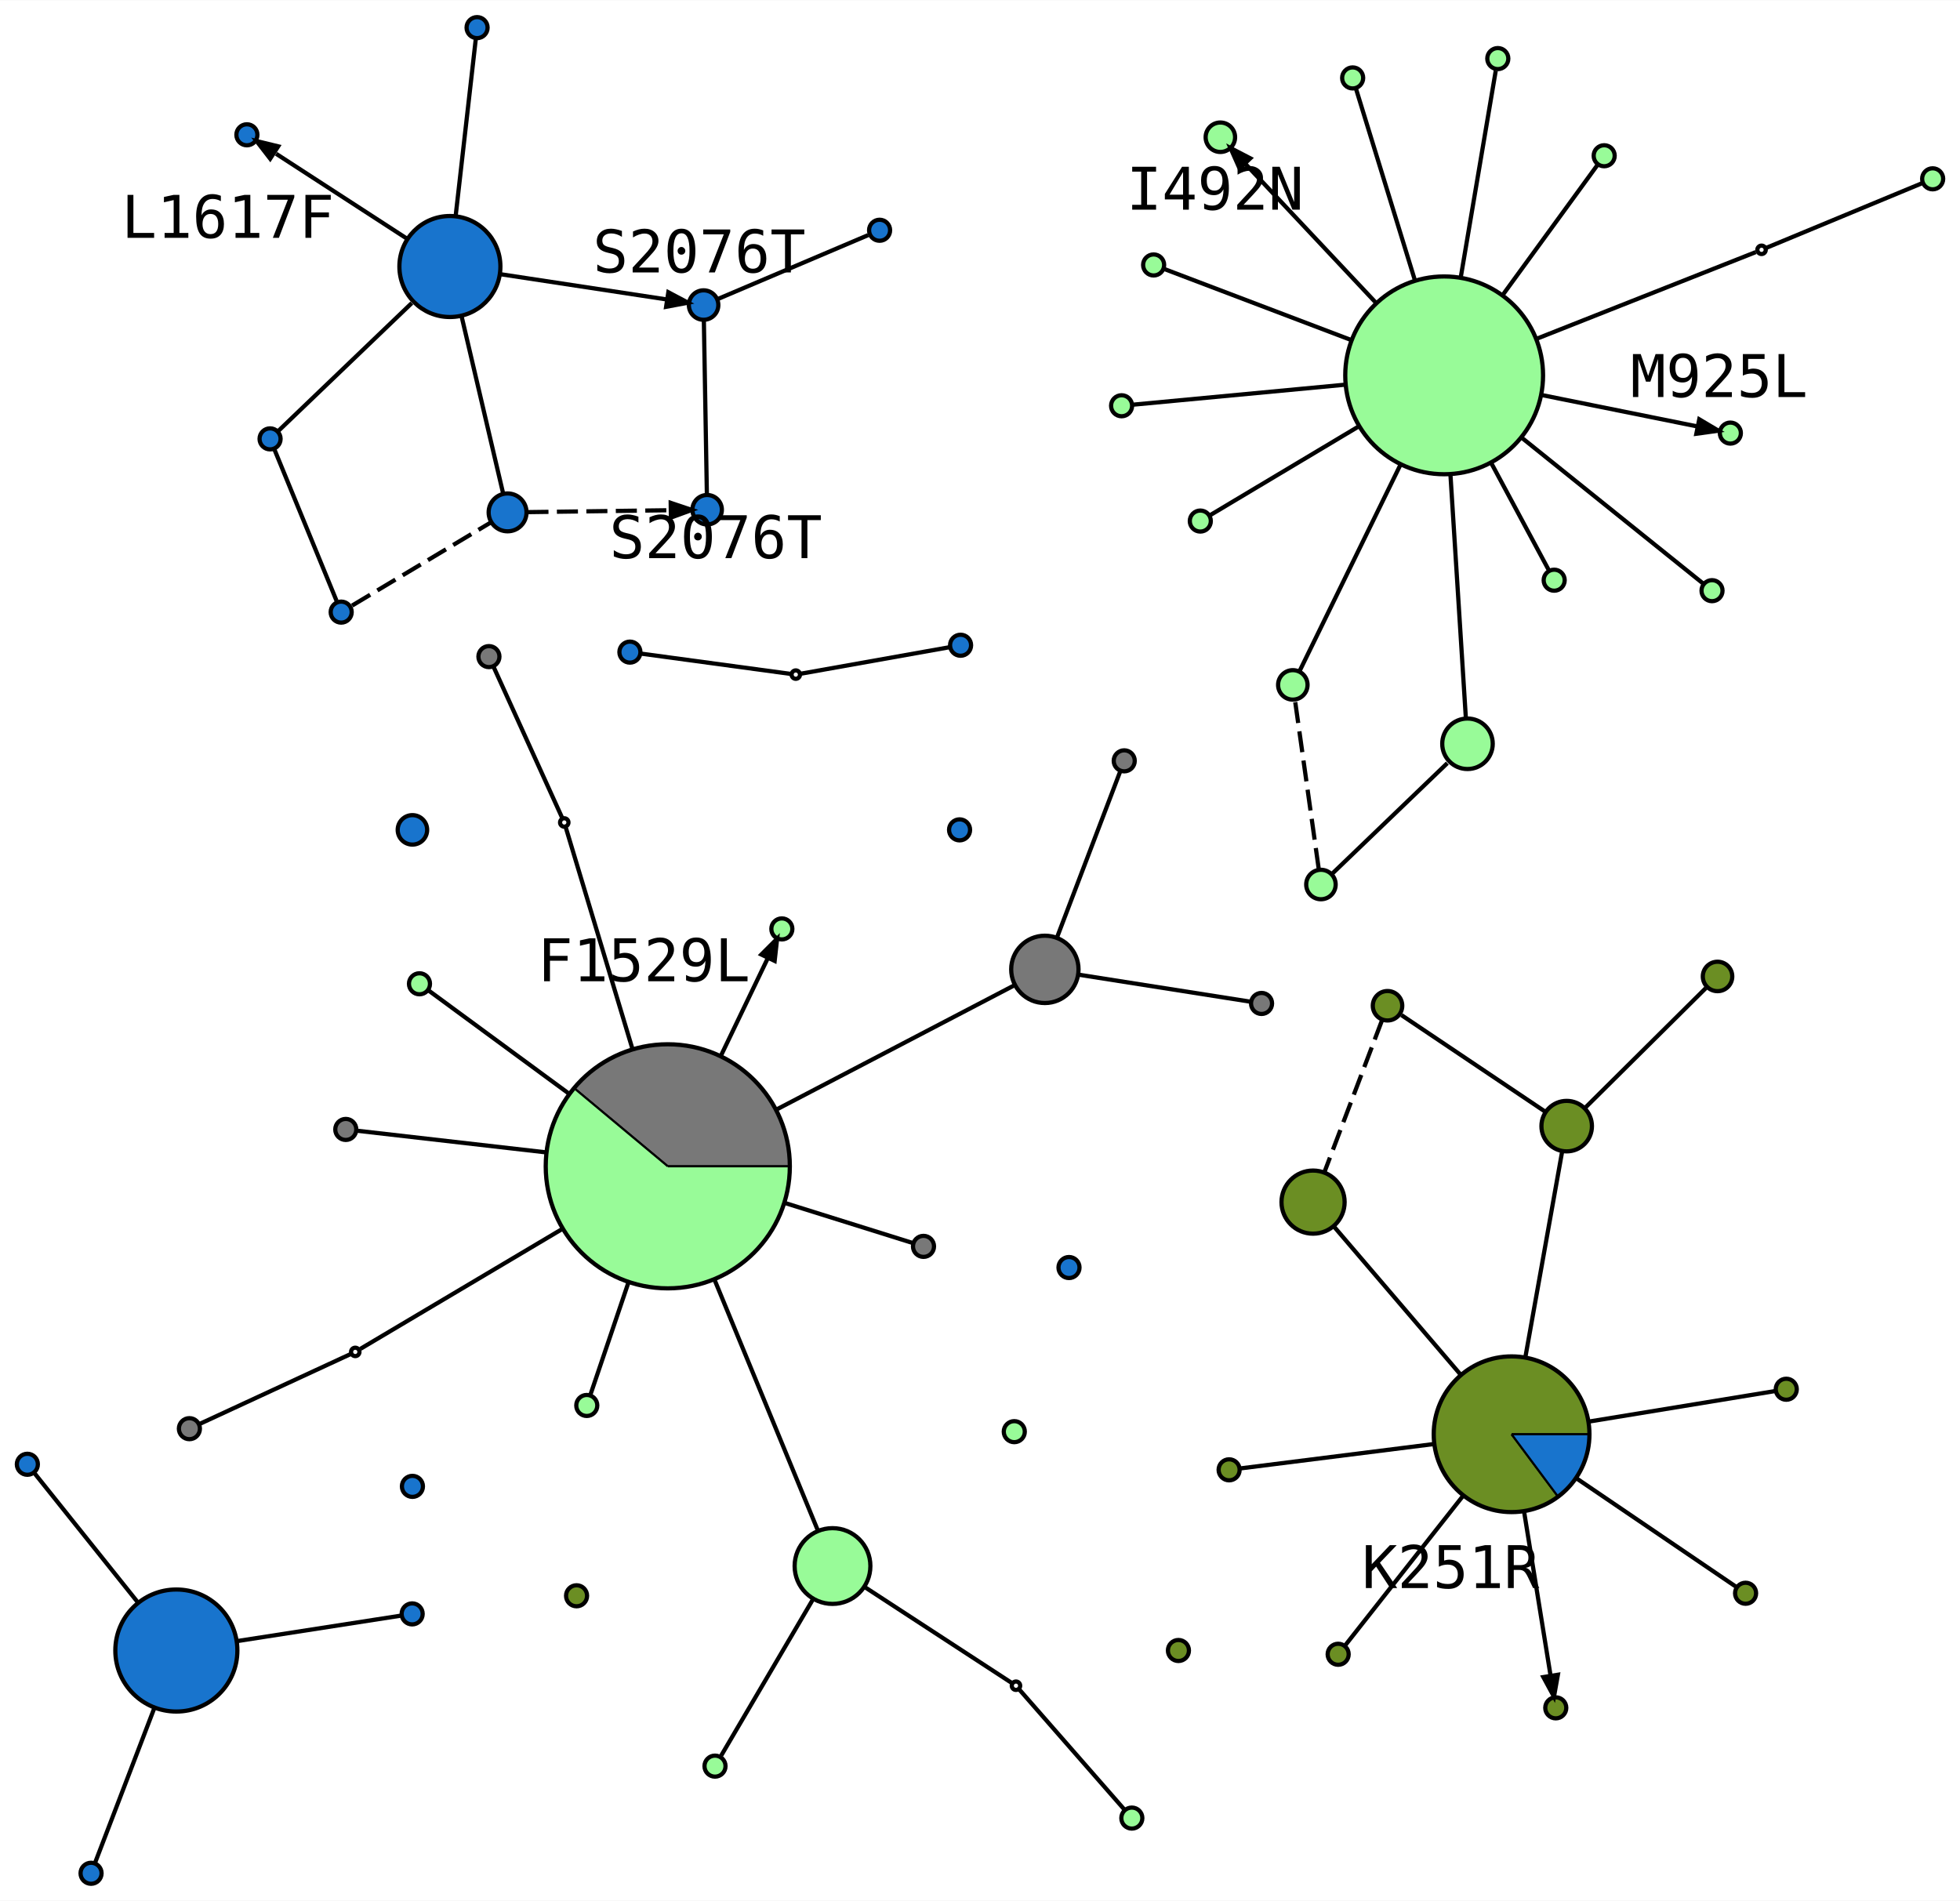
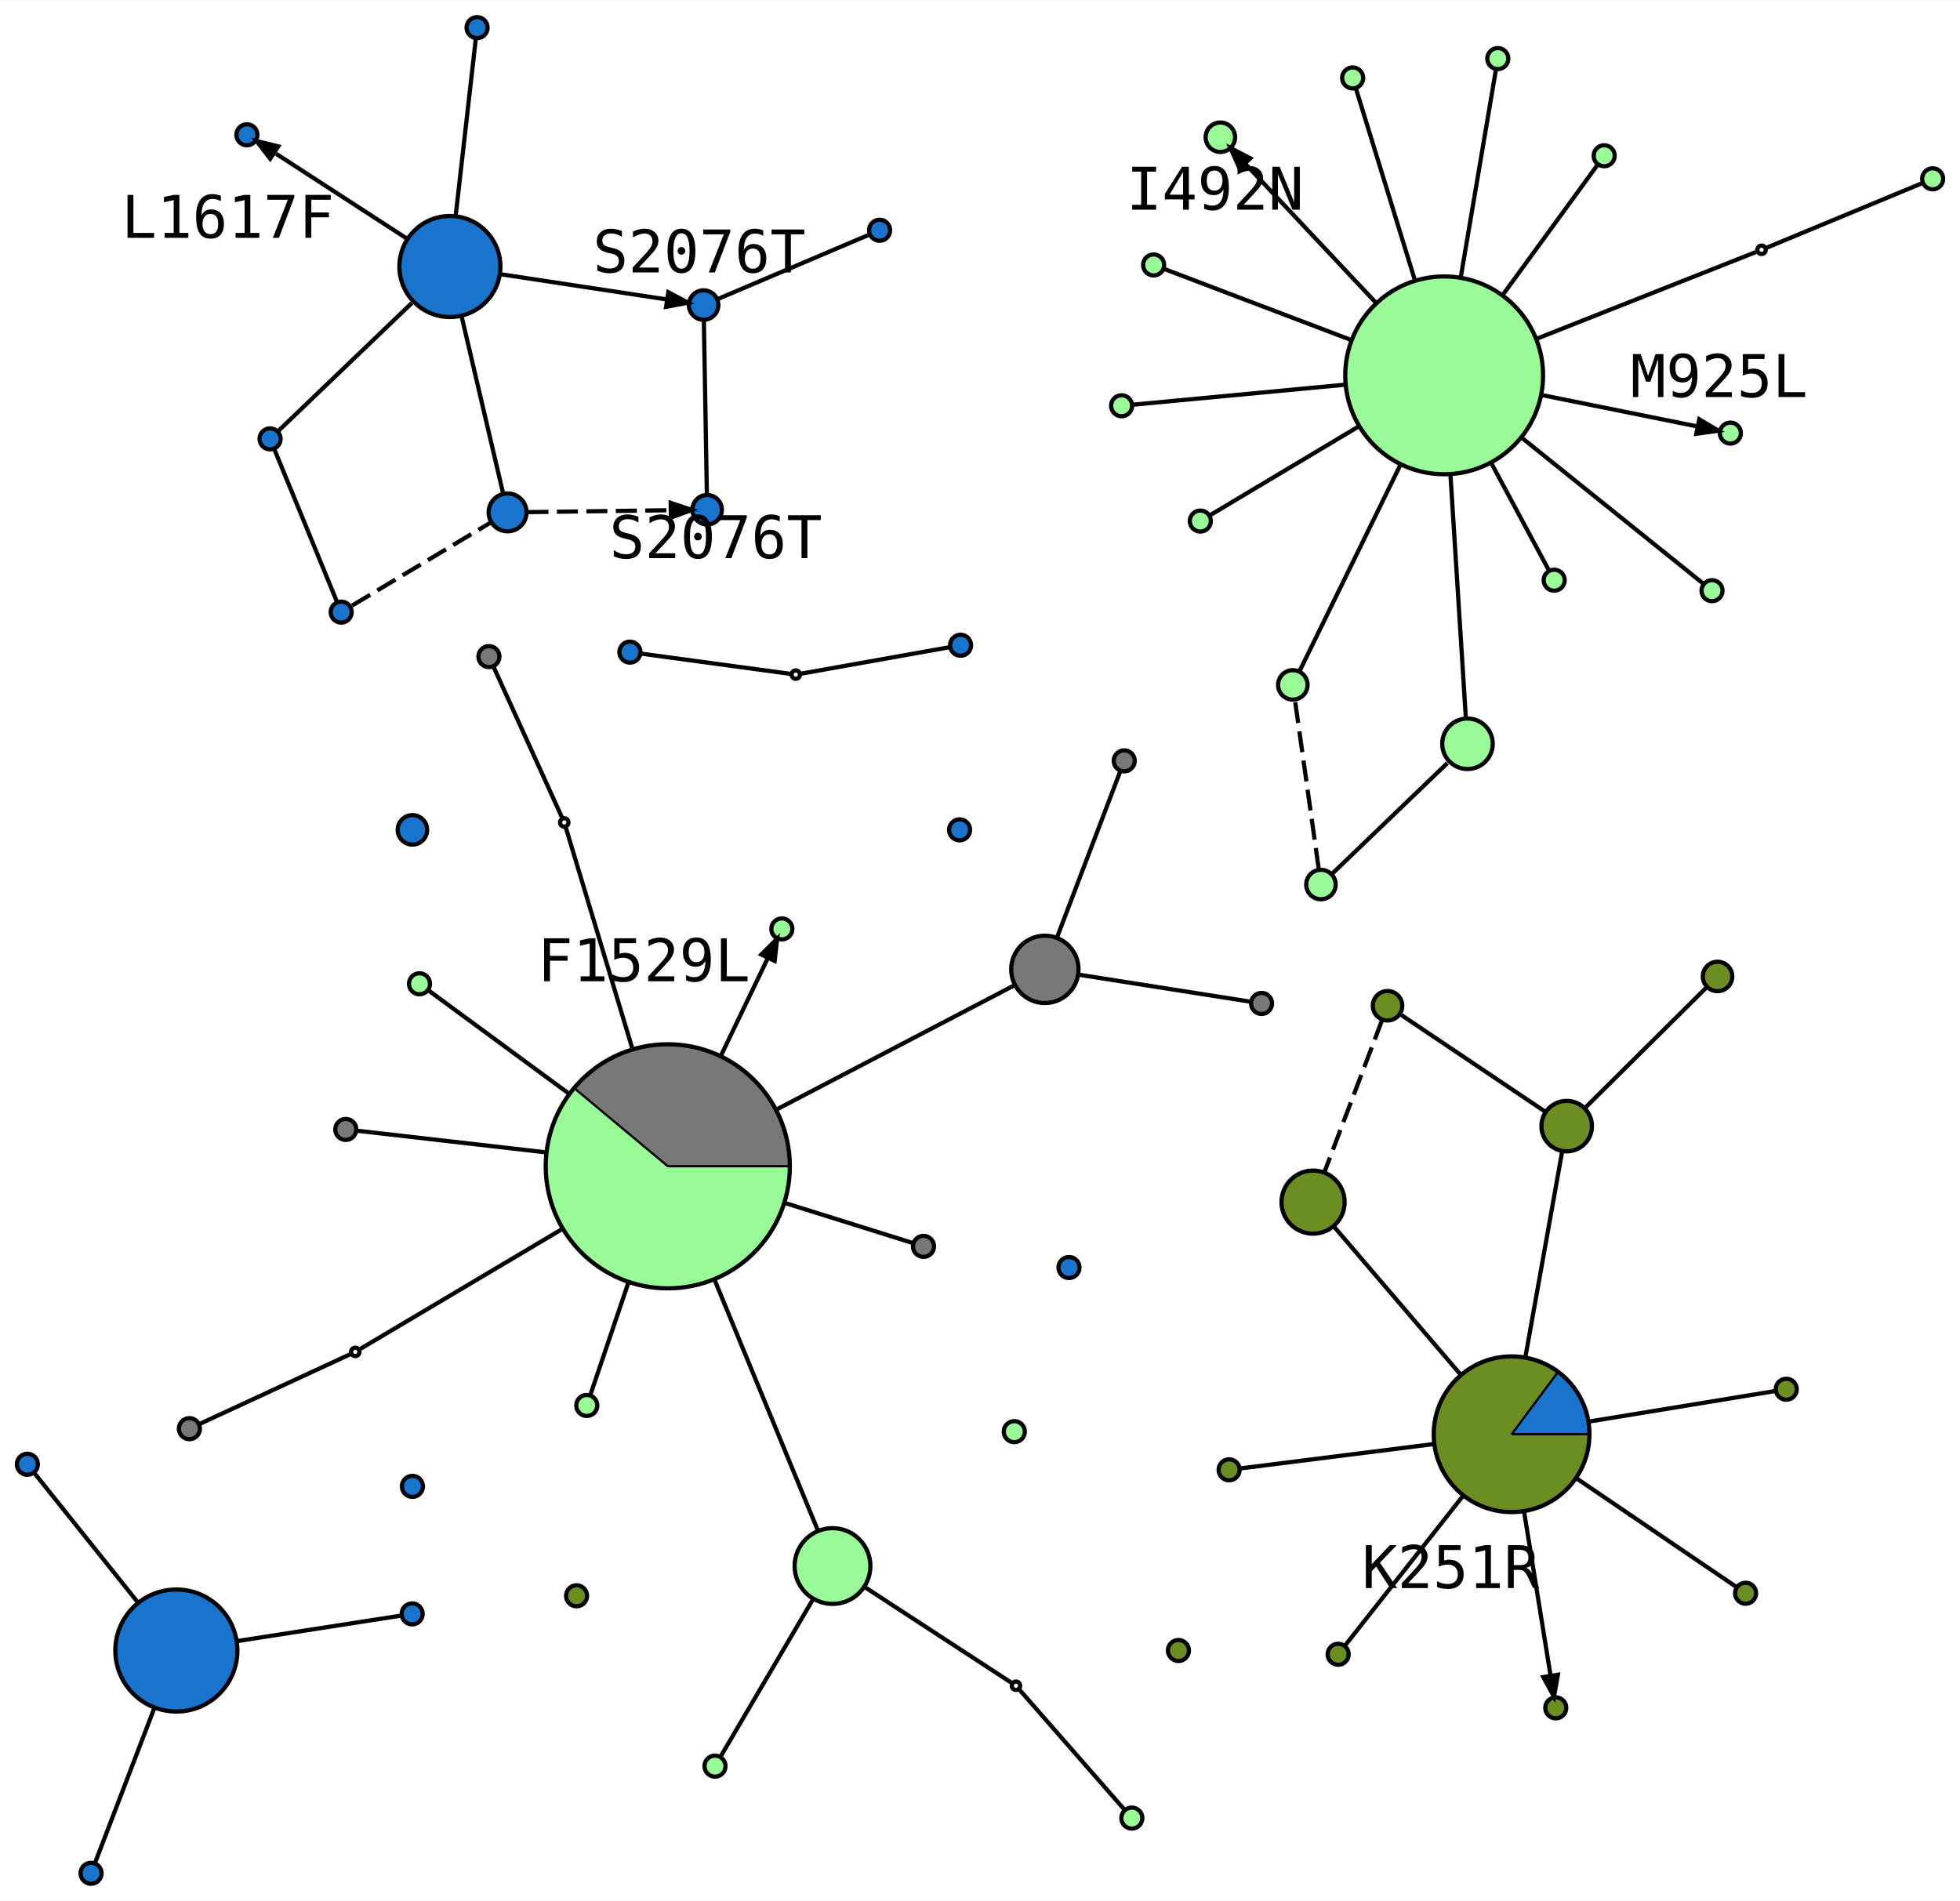
<svg xmlns="http://www.w3.org/2000/svg" width="466pt" height="452pt" viewBox="0.00 0.00 465.69 451.57">
  <g id="graph0" class="graph" transform="scale(1 1) rotate(0) translate(185.991 291.129)">
    <polygon fill="white" stroke="none" points="-185.991,160.438 -185.991,-291.129 279.703,-291.129 279.703,160.438 -185.991,160.438" />
    <g id="node1" class="node">
      <ellipse fill="palegreen" stroke="black" cx="80.496" cy="-194.776" rx="2.5" ry="2.5" />
    </g>
    <g id="node2" class="node">
      <ellipse fill="palegreen" stroke="black" cx="157.136" cy="-202.003" rx="23.5" ry="23.5" />
    </g>
    <g id="edge1" class="edge">
      <path fill="none" stroke="black" d="M83.046,-195.017C90.837,-195.751 114.935,-198.023 133.555,-199.779" />
    </g>
    <g id="node4" class="node">
      <ellipse fill="palegreen" stroke="black" cx="183.277" cy="-153.325" rx="2.5" ry="2.5" />
    </g>
    <g id="edge2" class="edge">
      <path fill="none" stroke="black" d="M168.374,-181.076C173.688,-171.181 179.414,-160.519 181.945,-155.806" />
    </g>
    <g id="node6" class="node">
      <ellipse fill="palegreen" stroke="black" cx="135.396" cy="-272.677" rx="2.5" ry="2.5" />
    </g>
    <g id="edge3" class="edge">
      <path fill="none" stroke="black" d="M150.137,-224.753C144.974,-241.54 138.469,-262.685 136.212,-270.025" />
    </g>
    <g id="node8" class="node">
      <ellipse fill="palegreen" stroke="black" cx="103.963" cy="-258.582" rx="3.5" ry="3.5" />
    </g>
    <g id="edge6" class="edge">
      <path fill="none" stroke="black" d="M140.893,-219.286C130.379,-230.473 117.308,-244.381 109.872,-252.294" />
      <polygon fill="black" stroke="black" points="108.521,-251.176 106.372,-256.018 111.072,-253.573 108.521,-251.176" />
      <text text-anchor="middle" x="102.713" y="-241.367" font-family="monospace" font-size="14.00">I492N</text>
    </g>
    <g id="node10" class="node">
      <ellipse fill="palegreen" stroke="black" cx="162.68" cy="-114.456" rx="6" ry="6" />
    </g>
    <g id="edge7" class="edge">
      <path fill="none" stroke="black" d="M158.621,-178.542C159.866,-158.89 161.555,-132.219 162.3,-120.454" />
    </g>
    <g id="node11" class="node">
      <ellipse fill="palegreen" stroke="black" cx="99.199" cy="-167.379" rx="2.5" ry="2.5" />
    </g>
    <g id="edge8" class="edge">
      <path fill="none" stroke="black" d="M136.872,-189.893C123.559,-181.937 107.541,-172.364 101.583,-168.804" />
    </g>
    <g id="node12" class="node">
      <ellipse fill="palegreen" stroke="black" cx="220.779" cy="-150.836" rx="2.5" ry="2.5" />
    </g>
    <g id="edge9" class="edge">
      <path fill="none" stroke="black" d="M175.544,-187.203C191.11,-174.689 211.917,-157.961 218.609,-152.58" />
    </g>
    <g id="node13" class="node">
      <ellipse fill="palegreen" stroke="black" cx="121.179" cy="-128.448" rx="3.5" ry="3.5" />
    </g>
    <g id="edge10" class="edge">
      <path fill="none" stroke="black" d="M146.736,-180.728C138.19,-163.247 126.85,-140.047 122.745,-131.652" />
    </g>
    <g id="node15" class="node">
      <ellipse fill="palegreen" stroke="black" cx="88.109" cy="-228.234" rx="2.5" ry="2.5" />
    </g>
    <g id="edge11" class="edge">
      <path fill="none" stroke="black" d="M134.915,-210.447C118.52,-216.677 97.867,-224.525 90.699,-227.25" />
    </g>
    <g id="node19" class="node">
      <ellipse fill="palegreen" stroke="black" cx="225.137" cy="-188.281" rx="2.5" ry="2.5" />
    </g>
    <g id="edge12" class="edge">
      <path fill="none" stroke="black" d="M180.538,-197.28C193.274,-194.71 208.214,-191.696 217.165,-189.89" />
      <polygon fill="black" stroke="black" points="217.749,-191.557 222.304,-188.852 217.057,-188.126 217.749,-191.557" />
      <text text-anchor="middle" x="222.473" y="-196.856" font-family="monospace" font-size="14.00">M925L</text>
    </g>
    <g id="node21" class="node">
      <ellipse fill="palegreen" stroke="black" cx="195.157" cy="-254.184" rx="2.5" ry="2.5" />
    </g>
    <g id="edge13" class="edge">
      <path fill="none" stroke="black" d="M171.078,-221.137C179.725,-233.004 189.881,-246.943 193.651,-252.116" />
    </g>
    <g id="node23" class="node">
      <ellipse fill="palegreen" stroke="black" cx="169.882" cy="-277.274" rx="2.5" ry="2.5" />
    </g>
    <g id="edge14" class="edge">
      <path fill="none" stroke="black" d="M161.099,-225.406C164.139,-243.359 168.037,-266.379 169.392,-274.38" />
    </g>
    <g id="node62" class="node">
      <ellipse fill="white" stroke="black" cx="232.548" cy="-231.832" rx="1" ry="1" />
    </g>
    <g id="edge4" class="edge">
      <path fill="none" stroke="black" d="M179.354,-210.791C198.818,-218.49 224.946,-228.825 231.174,-231.289" />
    </g>
    <g id="node3" class="node">
      <path fill="#787878" stroke="black" stroke-width="0.5" d="M-27.328,-14.053C-27.328,-14.053 1.673,-14.053 1.673,-14.053 1.673,-15.532 1.559,-17.009 1.334,-18.47 1.109,-19.931 0.773,-21.373 0.327,-22.783 -0.118,-24.193 -0.67,-25.567 -1.325,-26.893 -1.979,-28.219 -2.734,-29.492 -3.583,-30.703 -4.432,-31.914 -5.372,-33.058 -6.396,-34.125 -7.419,-35.192 -8.522,-36.179 -9.696,-37.078 -10.87,-37.977 -12.111,-38.785 -13.408,-39.495 -14.706,-40.205 -16.055,-40.814 -17.445,-41.318 -18.835,-41.822 -20.262,-42.218 -21.712,-42.505 -23.163,-42.791 -24.634,-42.966 -26.111,-43.028 -27.588,-43.09 -29.068,-43.039 -30.537,-42.875 -32.007,-42.712 -33.462,-42.436 -34.889,-42.05 -36.317,-41.665 -37.712,-41.171 -39.065,-40.572 -40.417,-39.974 -41.721,-39.273 -42.966,-38.475 -44.211,-37.678 -45.394,-36.787 -46.503,-35.809 -47.612,-34.831 -48.645,-33.77 -49.592,-32.635 -49.592,-32.635 -27.328,-14.053 -27.328,-14.053" />
      <path fill="palegreen" stroke="black" stroke-width="0.5" d="M-27.328,-14.053C-27.328,-14.053 -49.592,-32.635 -49.592,-32.635 -50.335,-31.745 -51.024,-30.811 -51.655,-29.838 -52.286,-28.866 -52.858,-27.856 -53.369,-26.815 -53.879,-25.774 -54.326,-24.703 -54.708,-23.608 -55.09,-22.513 -55.406,-21.397 -55.655,-20.264 -55.903,-19.132 -56.083,-17.985 -56.194,-16.831 -56.305,-15.677 -56.347,-14.517 -56.319,-13.358 -56.291,-12.199 -56.194,-11.043 -56.028,-9.895 -55.861,-8.748 -55.627,-7.611 -55.324,-6.492 -55.022,-5.372 -54.653,-4.272 -54.219,-3.197 -53.785,-2.122 -53.286,-1.074 -52.727,-0.058 -52.167,0.957 -51.547,1.938 -50.87,2.88 -50.193,3.821 -49.461,4.721 -48.676,5.574 -47.891,6.428 -47.056,7.233 -46.175,7.987 -45.294,8.741 -44.368,9.441 -43.403,10.083 -42.438,10.726 -41.435,11.31 -40.4,11.833 -39.365,12.356 -38.3,12.816 -37.21,13.211 -36.12,13.606 -35.007,13.935 -33.877,14.197 -32.748,14.459 -31.604,14.653 -30.451,14.778 -29.298,14.903 -28.139,14.958 -26.98,14.944 -25.82,14.931 -24.663,14.847 -23.514,14.695 -22.364,14.542 -21.225,14.321 -20.102,14.032 -18.979,13.743 -17.875,13.387 -16.794,12.966 -15.714,12.545 -14.66,12.059 -13.638,11.512 -12.616,10.965 -11.627,10.357 -10.678,9.691 -9.729,9.025 -8.82,8.303 -7.957,7.529 -7.094,6.754 -6.279,5.929 -5.515,5.057 -4.751,4.185 -4.039,3.267 -3.385,2.31 -2.731,1.353 -2.135,0.357 -1.6,-0.671 -1.065,-1.7 -0.592,-2.76 -0.184,-3.845 0.225,-4.93 0.567,-6.039 0.843,-7.165 1.118,-8.292 1.326,-9.433 1.464,-10.585 1.603,-11.736 1.673,-12.894 1.673,-14.053 1.673,-14.053 -27.328,-14.053 -27.328,-14.053" />
      <ellipse fill="none" stroke="black" cx="-27.328" cy="-14.053" rx="29" ry="29" />
    </g>
    <g id="node5" class="node">
      <ellipse fill="palegreen" stroke="black" cx="11.81" cy="80.93" rx="9" ry="9" />
    </g>
    <g id="edge15" class="edge">
      <path fill="none" stroke="black" d="M-16.217,12.911C-7.9,33.094 2.94,59.403 8.38,72.605" />
    </g>
    <g id="node14" class="node">
      <ellipse fill="palegreen" stroke="black" cx="-46.574" cy="42.775" rx="2.5" ry="2.5" />
    </g>
    <g id="edge16" class="edge">
      <path fill="none" stroke="black" d="M-36.725,13.695C-40.389,24.514 -44.097,35.462 -45.722,40.26" />
    </g>
    <g id="node18" class="node">
      <ellipse fill="palegreen" stroke="black" cx="-0.225" cy="-70.465" rx="2.5" ry="2.5" />
    </g>
    <g id="edge17" class="edge">
      <path fill="none" stroke="black" d="M-14.729,-40.278C-10.665,-48.737 -6.486,-57.435 -3.664,-63.308" />
      <polygon fill="black" stroke="black" points="-5.092,-64.377 -1.349,-68.126 -1.937,-62.862 -5.092,-64.377" />
      <text text-anchor="middle" x="-33.023" y="-58.034" font-family="monospace" font-size="14.00">F1529L</text>
    </g>
    <g id="node20" class="node">
      <ellipse fill="palegreen" stroke="black" cx="-86.325" cy="-57.425" rx="2.5" ry="2.5" />
    </g>
    <g id="edge18" class="edge">
      <path fill="none" stroke="black" d="M-50.984,-31.444C-64.064,-41.06 -78.739,-51.848 -84.162,-55.834" />
    </g>
    <g id="node24" class="node">
      <ellipse fill="#787878" stroke="black" cx="62.264" cy="-60.85" rx="8" ry="8" />
    </g>
    <g id="edge19" class="edge">
      <path fill="none" stroke="black" d="M-1.414,-27.589C17.811,-37.631 42.715,-50.639 54.897,-57.002" />
    </g>
    <g id="node28" class="node">
      <ellipse fill="#787878" stroke="black" cx="-103.835" cy="-22.815" rx="2.5" ry="2.5" />
    </g>
    <g id="edge24" class="edge">
      <path fill="none" stroke="black" d="M-56.252,-17.366C-73.855,-19.382 -94.265,-21.719 -101.3,-22.525" />
    </g>
    <g id="node29" class="node">
      <ellipse fill="#787878" stroke="black" cx="33.431" cy="4.972" rx="2.5" ry="2.5" />
    </g>
    <g id="edge25" class="edge">
      <path fill="none" stroke="black" d="M0.562,-5.321C12.791,-1.491 25.562,2.507 30.876,4.172" />
    </g>
    <g id="node63" class="node">
      <ellipse fill="white" stroke="black" cx="-51.923" cy="-95.757" rx="1" ry="1" />
    </g>
    <g id="edge20" class="edge">
      <path fill="none" stroke="black" d="M-35.792,-42.171C-42.017,-62.851 -49.698,-88.367 -51.521,-94.423" />
    </g>
    <g id="node64" class="node">
      <ellipse fill="white" stroke="black" cx="-101.581" cy="30.049" rx="1" ry="1" />
    </g>
    <g id="edge22" class="edge">
      <path fill="none" stroke="black" d="M-52.466,0.878C-71.315,12.073 -94.782,26.011 -100.354,29.32" />
    </g>
    <g id="node22" class="node">
      <ellipse fill="palegreen" stroke="black" cx="-16.108" cy="128.477" rx="2.5" ry="2.5" />
    </g>
    <g id="edge28" class="edge">
      <path fill="none" stroke="black" d="M7.2,88.781C0.757,99.754 -10.603,119.102 -14.637,125.971" />
    </g>
    <g id="node65" class="node">
      <ellipse fill="white" stroke="black" cx="55.403" cy="109.369" rx="1" ry="1" />
    </g>
    <g id="edge26" class="edge">
      <path fill="none" stroke="black" d="M19.404,85.884C30.332,93.013 49.698,105.647 54.368,108.694" />
    </g>
    <g id="node7" class="node">
      <ellipse fill="palegreen" stroke="black" cx="273.203" cy="-248.703" rx="2.5" ry="2.5" />
    </g>
    <g id="node9" class="node">
      <ellipse fill="palegreen" stroke="black" cx="127.859" cy="-81.011" rx="3.5" ry="3.5" />
    </g>
    <g id="edge29" class="edge">
      <path fill="none" stroke="black" d="M130.592,-83.636C136.492,-89.302 150.487,-102.745 157.893,-109.858" />
    </g>
    <g id="edge54" class="edge">
      <path fill="none" stroke="black" stroke-dasharray="5,2" d="M127.335,-84.734C126.08,-93.645 122.917,-116.113 121.683,-124.873" />
    </g>
    <g id="node16" class="node">
      <ellipse fill="palegreen" stroke="black" cx="55" cy="49" rx="2.5" ry="2.5" />
    </g>
    <g id="node17" class="node">
      <ellipse fill="palegreen" stroke="black" cx="82.93" cy="140.824" rx="2.5" ry="2.5" />
    </g>
    <g id="node26" class="node">
      <ellipse fill="#787878" stroke="black" cx="113.749" cy="-52.753" rx="2.5" ry="2.5" />
    </g>
    <g id="edge30" class="edge">
      <path fill="none" stroke="black" d="M70.309,-59.585C82.074,-57.735 103.398,-54.381 110.981,-53.189" />
    </g>
    <g id="node30" class="node">
      <ellipse fill="#787878" stroke="black" cx="81.124" cy="-110.402" rx="2.5" ry="2.5" />
    </g>
    <g id="edge31" class="edge">
      <path fill="none" stroke="black" d="M65.211,-68.593C69.521,-79.916 77.332,-100.439 80.11,-107.738" />
    </g>
    <g id="node25" class="node">
      <ellipse fill="#787878" stroke="black" cx="-69.823" cy="-135.168" rx="2.5" ry="2.5" />
    </g>
    <g id="node27" class="node">
      <ellipse fill="#787878" stroke="black" cx="-140.99" cy="48.291" rx="2.5" ry="2.5" />
    </g>
    <g id="node31" class="node">
      <ellipse fill="#1874cd" stroke="black" cx="-144.09" cy="101.007" rx="14.5" ry="14.5" />
    </g>
    <g id="node41" class="node">
      <ellipse fill="#1874cd" stroke="black" cx="-88.063" cy="92.303" rx="2.5" ry="2.5" />
    </g>
    <g id="edge32" class="edge">
      <path fill="none" stroke="black" d="M-129.662,98.766C-116.433,96.711 -97.872,93.827 -90.877,92.74" />
    </g>
    <g id="node44" class="node">
      <ellipse fill="#1874cd" stroke="black" cx="-164.356" cy="153.938" rx="2.5" ry="2.5" />
    </g>
    <g id="edge33" class="edge">
      <path fill="none" stroke="black" d="M-149.309,114.638C-154.094,127.136 -160.808,144.671 -163.338,151.28" />
    </g>
    <g id="node48" class="node">
      <ellipse fill="#1874cd" stroke="black" cx="-179.491" cy="56.751" rx="2.5" ry="2.5" />
    </g>
    <g id="edge34" class="edge">
      <path fill="none" stroke="black" d="M-153.391,89.38C-161.75,78.931 -173.361,64.415 -177.733,58.95" />
    </g>
    <g id="node32" class="node">
      <ellipse fill="#1874cd" stroke="black" cx="68" cy="10" rx="2.5" ry="2.5" />
    </g>
    <g id="node33" class="node">
      <ellipse fill="#1874cd" stroke="black" cx="-79.096" cy="-227.863" rx="12" ry="12" />
    </g>
    <g id="node39" class="node">
      <ellipse fill="#1874cd" stroke="black" cx="-121.822" cy="-186.908" rx="2.5" ry="2.5" />
    </g>
    <g id="edge35" class="edge">
      <path fill="none" stroke="black" d="M-88.157,-219.178C-98.347,-209.41 -114.202,-194.212 -119.79,-188.856" />
    </g>
    <g id="node40" class="node">
      <ellipse fill="#1874cd" stroke="black" cx="-72.638" cy="-284.629" rx="2.5" ry="2.5" />
    </g>
    <g id="edge36" class="edge">
      <path fill="none" stroke="black" d="M-77.727,-239.902C-76.187,-253.44 -73.79,-274.505 -72.946,-281.929" />
    </g>
    <g id="node42" class="node">
      <ellipse fill="#1874cd" stroke="black" cx="-18.818" cy="-218.707" rx="3.5" ry="3.5" />
    </g>
    <g id="edge37" class="edge">
      <path fill="none" stroke="black" d="M-67.187,-226.054C-55.492,-224.278 -37.93,-221.61 -27.497,-220.025" />
      <polygon fill="black" stroke="black" points="-27.197,-221.75 -22.517,-219.269 -27.723,-218.289 -27.197,-221.75" />
      <text text-anchor="middle" x="-19.861" y="-226.463" font-family="monospace" font-size="14.00">S2076T</text>
    </g>
    <g id="node45" class="node">
      <ellipse fill="#1874cd" stroke="black" cx="-65.391" cy="-169.439" rx="4.5" ry="4.5" />
    </g>
    <g id="edge38" class="edge">
      <path fill="none" stroke="black" d="M-76.323,-216.04C-73.288,-203.103 -68.575,-183.012 -66.47,-174.039" />
    </g>
    <g id="node46" class="node">
      <ellipse fill="#1874cd" stroke="black" cx="-127.33" cy="-259.163" rx="2.5" ry="2.5" />
    </g>
    <g id="edge39" class="edge">
      <path fill="none" stroke="black" d="M-89.326,-234.501C-98.672,-240.566 -112.241,-249.371 -120.384,-254.655" />
      <polygon fill="black" stroke="black" points="-121.794,-253.484 -125.036,-257.674 -119.889,-256.42 -121.794,-253.484" />
      <text text-anchor="middle" x="-131.87" y="-234.686" font-family="monospace" font-size="14.00">L1617F</text>
    </g>
    <g id="node34" class="node">
      <ellipse fill="#1874cd" stroke="black" cx="-36.326" cy="-136.237" rx="2.5" ry="2.5" />
    </g>
    <g id="node66" class="node">
      <ellipse fill="white" stroke="black" cx="3.086" cy="-130.893" rx="1" ry="1" />
    </g>
    <g id="edge40" class="edge">
      <path fill="none" stroke="black" d="M-33.74,-135.887C-26.068,-134.846 -3.627,-131.803 1.863,-131.058" />
    </g>
    <g id="node35" class="node">
      <ellipse fill="#1874cd" stroke="black" cx="42" cy="-94" rx="2.5" ry="2.5" />
    </g>
    <g id="node36" class="node">
      <ellipse fill="#1874cd" stroke="black" cx="-104.926" cy="-145.742" rx="2.5" ry="2.5" />
    </g>
    <g id="edge42" class="edge">
      <path fill="none" stroke="black" d="M-106.034,-148.443C-109.147,-156.027 -117.931,-177.429 -120.859,-184.562" />
    </g>
    <g id="edge55" class="edge">
      <path fill="none" stroke="black" stroke-dasharray="5,2" d="M-102.332,-147.297C-95.598,-151.333 -77.521,-162.168 -69.418,-167.025" />
    </g>
    <g id="node37" class="node">
      <ellipse fill="#1874cd" stroke="black" cx="42.239" cy="-137.87" rx="2.5" ry="2.5" />
    </g>
    <g id="node38" class="node">
-       <path fill="olivedrab" stroke="black" stroke-width="0.5" d="M173.157,49.614C173.157,49.614 191.657,49.614 191.657,49.614 191.657,48.582 191.571,47.551 191.399,46.534 191.227,45.516 190.97,44.515 190.632,43.54 190.293,42.565 189.873,41.62 189.376,40.715 188.88,39.811 188.309,38.949 187.669,38.139 187.029,37.33 186.322,36.575 185.556,35.884 184.79,35.192 183.967,34.566 183.097,34.011 182.227,33.457 181.311,32.976 180.361,32.574 179.41,32.172 178.428,31.851 177.423,31.613 176.419,31.375 175.397,31.221 174.367,31.153 173.337,31.086 172.303,31.105 171.277,31.21 170.25,31.314 169.234,31.505 168.239,31.779 167.244,32.054 166.274,32.411 165.339,32.847 164.403,33.283 163.506,33.797 162.656,34.383 161.807,34.968 161.008,35.624 160.267,36.343 159.527,37.062 158.848,37.842 158.238,38.675 157.628,39.507 157.088,40.389 156.625,41.311 156.162,42.233 155.776,43.193 155.473,44.179 155.17,45.166 154.95,46.176 154.815,47.199 154.681,48.222 154.632,49.255 154.669,50.286 154.707,51.318 154.831,52.344 155.039,53.355 155.248,54.366 155.541,55.357 155.915,56.319 156.289,57.281 156.743,58.21 157.272,59.096 157.801,59.982 158.403,60.822 159.072,61.608 159.741,62.394 160.475,63.122 161.265,63.786 162.056,64.449 162.901,65.045 163.791,65.568 164.681,66.09 165.613,66.537 166.578,66.904 167.542,67.271 168.536,67.557 169.548,67.758 170.56,67.96 171.587,68.076 172.619,68.106 173.651,68.136 174.683,68.08 175.705,67.938 176.727,67.795 177.736,67.568 178.72,67.258 179.704,66.947 180.661,66.555 181.58,66.085 182.499,65.615 183.377,65.069 184.204,64.453 184.204,64.453 173.157,49.614 173.157,49.614" />
-       <path fill="#1874cd" stroke="black" stroke-width="0.5" d="M173.157,49.614C173.157,49.614 184.204,64.453 184.204,64.453 184.78,64.025 185.33,63.563 185.853,63.07 186.375,62.578 186.868,62.055 187.329,61.505 187.79,60.956 188.219,60.379 188.614,59.78 189.008,59.18 189.367,58.558 189.689,57.917 190.011,57.275 190.296,56.616 190.541,55.941 190.787,55.267 190.993,54.579 191.158,53.88 191.324,53.182 191.449,52.474 191.532,51.761 191.615,51.049 191.657,50.331 191.657,49.614 191.657,49.614 173.157,49.614 173.157,49.614" />
+       <path fill="#1874cd" stroke="black" stroke-width="0.5" d="M173.157,49.614C173.157,49.614 191.657,49.614 191.657,49.614 191.657,48.896 191.615,48.179 191.532,47.466 191.449,46.753 191.324,46.046 191.158,45.347 190.993,44.649 190.787,43.961 190.541,43.286 190.296,42.612 190.011,41.952 189.689,41.311 189.367,40.67 189.008,40.048 188.614,39.448 188.219,38.848 187.79,38.272 187.329,37.722 186.868,37.172 186.375,36.65 185.853,36.157 185.33,35.665 184.78,35.203 184.204,34.775 184.204,34.775 173.157,49.614 173.157,49.614" />
+       <path fill="olivedrab" stroke="black" stroke-width="0.5" d="M173.157,49.614C173.157,49.614 184.204,34.775 184.204,34.775 183.377,34.158 182.499,33.612 181.58,33.142 180.661,32.673 179.704,32.28 178.72,31.97 177.736,31.66 176.727,31.432 175.705,31.29 174.683,31.148 173.651,31.092 172.619,31.122 171.587,31.152 170.56,31.268 169.548,31.469 168.536,31.671 167.542,31.956 166.578,32.323 165.613,32.69 164.681,33.138 163.791,33.66 162.901,34.182 162.056,34.779 161.265,35.442 160.475,36.105 159.741,36.834 159.072,37.62 158.403,38.405 157.801,39.246 157.272,40.132 156.743,41.018 156.289,41.947 155.915,42.909 155.541,43.871 155.248,44.862 155.039,45.873 154.831,46.883 154.707,47.91 154.669,48.941 154.632,49.973 154.681,51.005 154.815,52.029 154.95,53.052 155.17,54.062 155.473,55.048 155.776,56.035 156.162,56.994 156.625,57.917 157.088,58.839 157.628,59.721 158.238,60.553 158.848,61.385 159.527,62.165 160.267,62.884 161.008,63.603 161.807,64.259 162.656,64.845 163.506,65.431 164.403,65.944 165.339,66.38 166.274,66.817 167.244,67.174 168.239,67.448 169.234,67.722 170.25,67.913 171.277,68.018 172.303,68.123 173.337,68.142 174.367,68.074 175.397,68.007 176.419,67.853 177.423,67.615 178.428,67.377 179.41,67.055 180.361,66.654 181.311,66.252 182.227,65.771 183.097,65.217 183.967,64.662 184.79,64.036 185.556,63.344 186.322,62.652 187.029,61.898 187.669,61.088 188.309,60.279 188.88,59.417 189.376,58.512 189.873,57.607 190.293,56.663 190.632,55.688 190.97,54.713 191.227,53.711 191.399,52.694 191.571,51.676 191.657,50.646 191.657,49.614 191.657,49.614 173.157,49.614 173.157,49.614" />
      <ellipse fill="none" stroke="black" cx="173.157" cy="49.614" rx="18.5" ry="18.5" />
    </g>
    <g id="node51" class="node">
      <ellipse fill="olivedrab" stroke="black" cx="186.249" cy="-23.602" rx="6" ry="6" />
    </g>
    <g id="edge43" class="edge">
      <path fill="none" stroke="black" d="M176.461,31.138C179.309,15.21 183.253,-6.846 185.147,-17.439" />
    </g>
    <g id="node55" class="node">
      <ellipse fill="olivedrab" stroke="black" cx="238.421" cy="38.919" rx="2.5" ry="2.5" />
    </g>
    <g id="edge44" class="edge">
      <path fill="none" stroke="black" d="M191.685,46.578C207.362,44.008 228.417,40.558 235.762,39.354" />
    </g>
    <g id="node56" class="node">
      <ellipse fill="olivedrab" stroke="black" cx="125.988" cy="-5.545" rx="7.5" ry="7.5" />
    </g>
    <g id="edge45" class="edge">
      <path fill="none" stroke="black" d="M161.01,35.409C151.292,24.046 138.157,8.685 131.054,0.38" />
    </g>
    <g id="node57" class="node">
      <ellipse fill="olivedrab" stroke="black" cx="106.045" cy="58.068" rx="2.5" ry="2.5" />
    </g>
    <g id="edge46" class="edge">
      <path fill="none" stroke="black" d="M154.462,51.969C138.328,54.001 116.449,56.758 108.811,57.72" />
    </g>
    <g id="node58" class="node">
      <ellipse fill="olivedrab" stroke="black" cx="228.755" cy="87.398" rx="2.5" ry="2.5" />
    </g>
    <g id="edge47" class="edge">
      <path fill="none" stroke="black" d="M188.644,60.139C202.011,69.222 220.136,81.54 226.464,85.84" />
    </g>
    <g id="node60" class="node">
      <ellipse fill="olivedrab" stroke="black" cx="131.953" cy="101.896" rx="2.5" ry="2.5" />
    </g>
    <g id="edge48" class="edge">
      <path fill="none" stroke="black" d="M161.679,64.177C151.774,76.746 138.341,93.791 133.652,99.74" />
    </g>
    <g id="node61" class="node">
      <ellipse fill="olivedrab" stroke="black" cx="183.656" cy="114.628" rx="2.5" ry="2.5" />
    </g>
    <g id="edge49" class="edge">
      <path fill="none" stroke="black" d="M176.138,68.07C178.206,80.881 180.858,97.297 182.396,106.822" />
      <polygon fill="black" stroke="black" points="184.159,106.763 183.228,111.978 180.704,107.321 184.159,106.763" />
      <text text-anchor="middle" x="158.674" y="86.166" font-family="monospace" font-size="14.00">K251R</text>
    </g>
    <g id="node49" class="node">
      <ellipse fill="#1874cd" stroke="black" cx="-17.976" cy="-170.071" rx="3.5" ry="3.5" />
    </g>
    <g id="edge50" class="edge">
      <path fill="none" stroke="black" d="M-18.752,-214.89C-18.594,-205.754 -18.195,-182.718 -18.04,-173.736" />
    </g>
    <g id="node50" class="node">
      <ellipse fill="#1874cd" stroke="black" cx="22.998" cy="-236.479" rx="2.5" ry="2.5" />
    </g>
    <g id="edge51" class="edge">
      <path fill="none" stroke="black" d="M-15.537,-220.101C-7.528,-223.506 12.905,-232.19 20.286,-235.327" />
    </g>
    <g id="node43" class="node">
      <ellipse fill="#1874cd" stroke="black" cx="-88" cy="-94" rx="3.5" ry="3.5" />
    </g>
    <g id="edge56" class="edge">
      <path fill="none" stroke="black" stroke-dasharray="5,2" d="M-60.672,-169.502C-52.761,-169.607 -36.71,-169.821 -26.7,-169.954" />
      <polygon fill="black" stroke="black" points="-26.634,-171.705 -21.611,-170.022 -26.587,-168.206 -26.634,-171.705" />
      <text text-anchor="middle" x="-15.94" y="-158.565" font-family="monospace" font-size="14.00">S2076T</text>
    </g>
    <g id="node47" class="node">
      <ellipse fill="#1874cd" stroke="black" cx="-88" cy="62" rx="2.5" ry="2.5" />
    </g>
    <g id="node52" class="node">
      <ellipse fill="olivedrab" stroke="black" cx="222.092" cy="-59.168" rx="3.5" ry="3.5" />
    </g>
    <g id="edge52" class="edge">
      <path fill="none" stroke="black" d="M190.644,-27.963C198.122,-35.383 213.11,-50.255 219.31,-56.407" />
    </g>
    <g id="node54" class="node">
      <ellipse fill="olivedrab" stroke="black" cx="143.682" cy="-52.207" rx="3.5" ry="3.5" />
    </g>
    <g id="edge53" class="edge">
      <path fill="none" stroke="black" d="M181.03,-27.11C172.15,-33.077 154.35,-45.038 146.987,-49.986" />
    </g>
    <g id="node53" class="node">
      <ellipse fill="olivedrab" stroke="black" cx="-49" cy="88" rx="2.5" ry="2.5" />
    </g>
    <g id="edge57" class="edge">
      <path fill="none" stroke="black" stroke-dasharray="5,2" d="M142.41,-48.851C139.557,-41.328 132.597,-22.974 128.716,-12.74" />
    </g>
    <g id="node59" class="node">
      <ellipse fill="olivedrab" stroke="black" cx="94" cy="101" rx="2.5" ry="2.5" />
    </g>
    <g id="edge5" class="edge">
      <path fill="none" stroke="black" d="M233.553,-232.249C238.737,-234.4 262.526,-244.272 270.551,-247.602" />
    </g>
    <g id="edge21" class="edge">
      <path fill="none" stroke="black" d="M-52.365,-96.731C-54.648,-101.757 -65.122,-124.818 -68.655,-132.597" />
    </g>
    <g id="edge23" class="edge">
      <path fill="none" stroke="black" d="M-102.555,30.5C-107.581,32.826 -130.641,43.501 -138.42,47.101" />
    </g>
    <g id="edge27" class="edge">
      <path fill="none" stroke="black" d="M56.084,110.147C59.594,114.158 75.702,132.564 81.135,138.773" />
    </g>
    <g id="edge41" class="edge">
      <path fill="none" stroke="black" d="M4.389,-131.125C10.015,-132.127 32.28,-136.095 39.768,-137.43" />
    </g>
  </g>
</svg>
